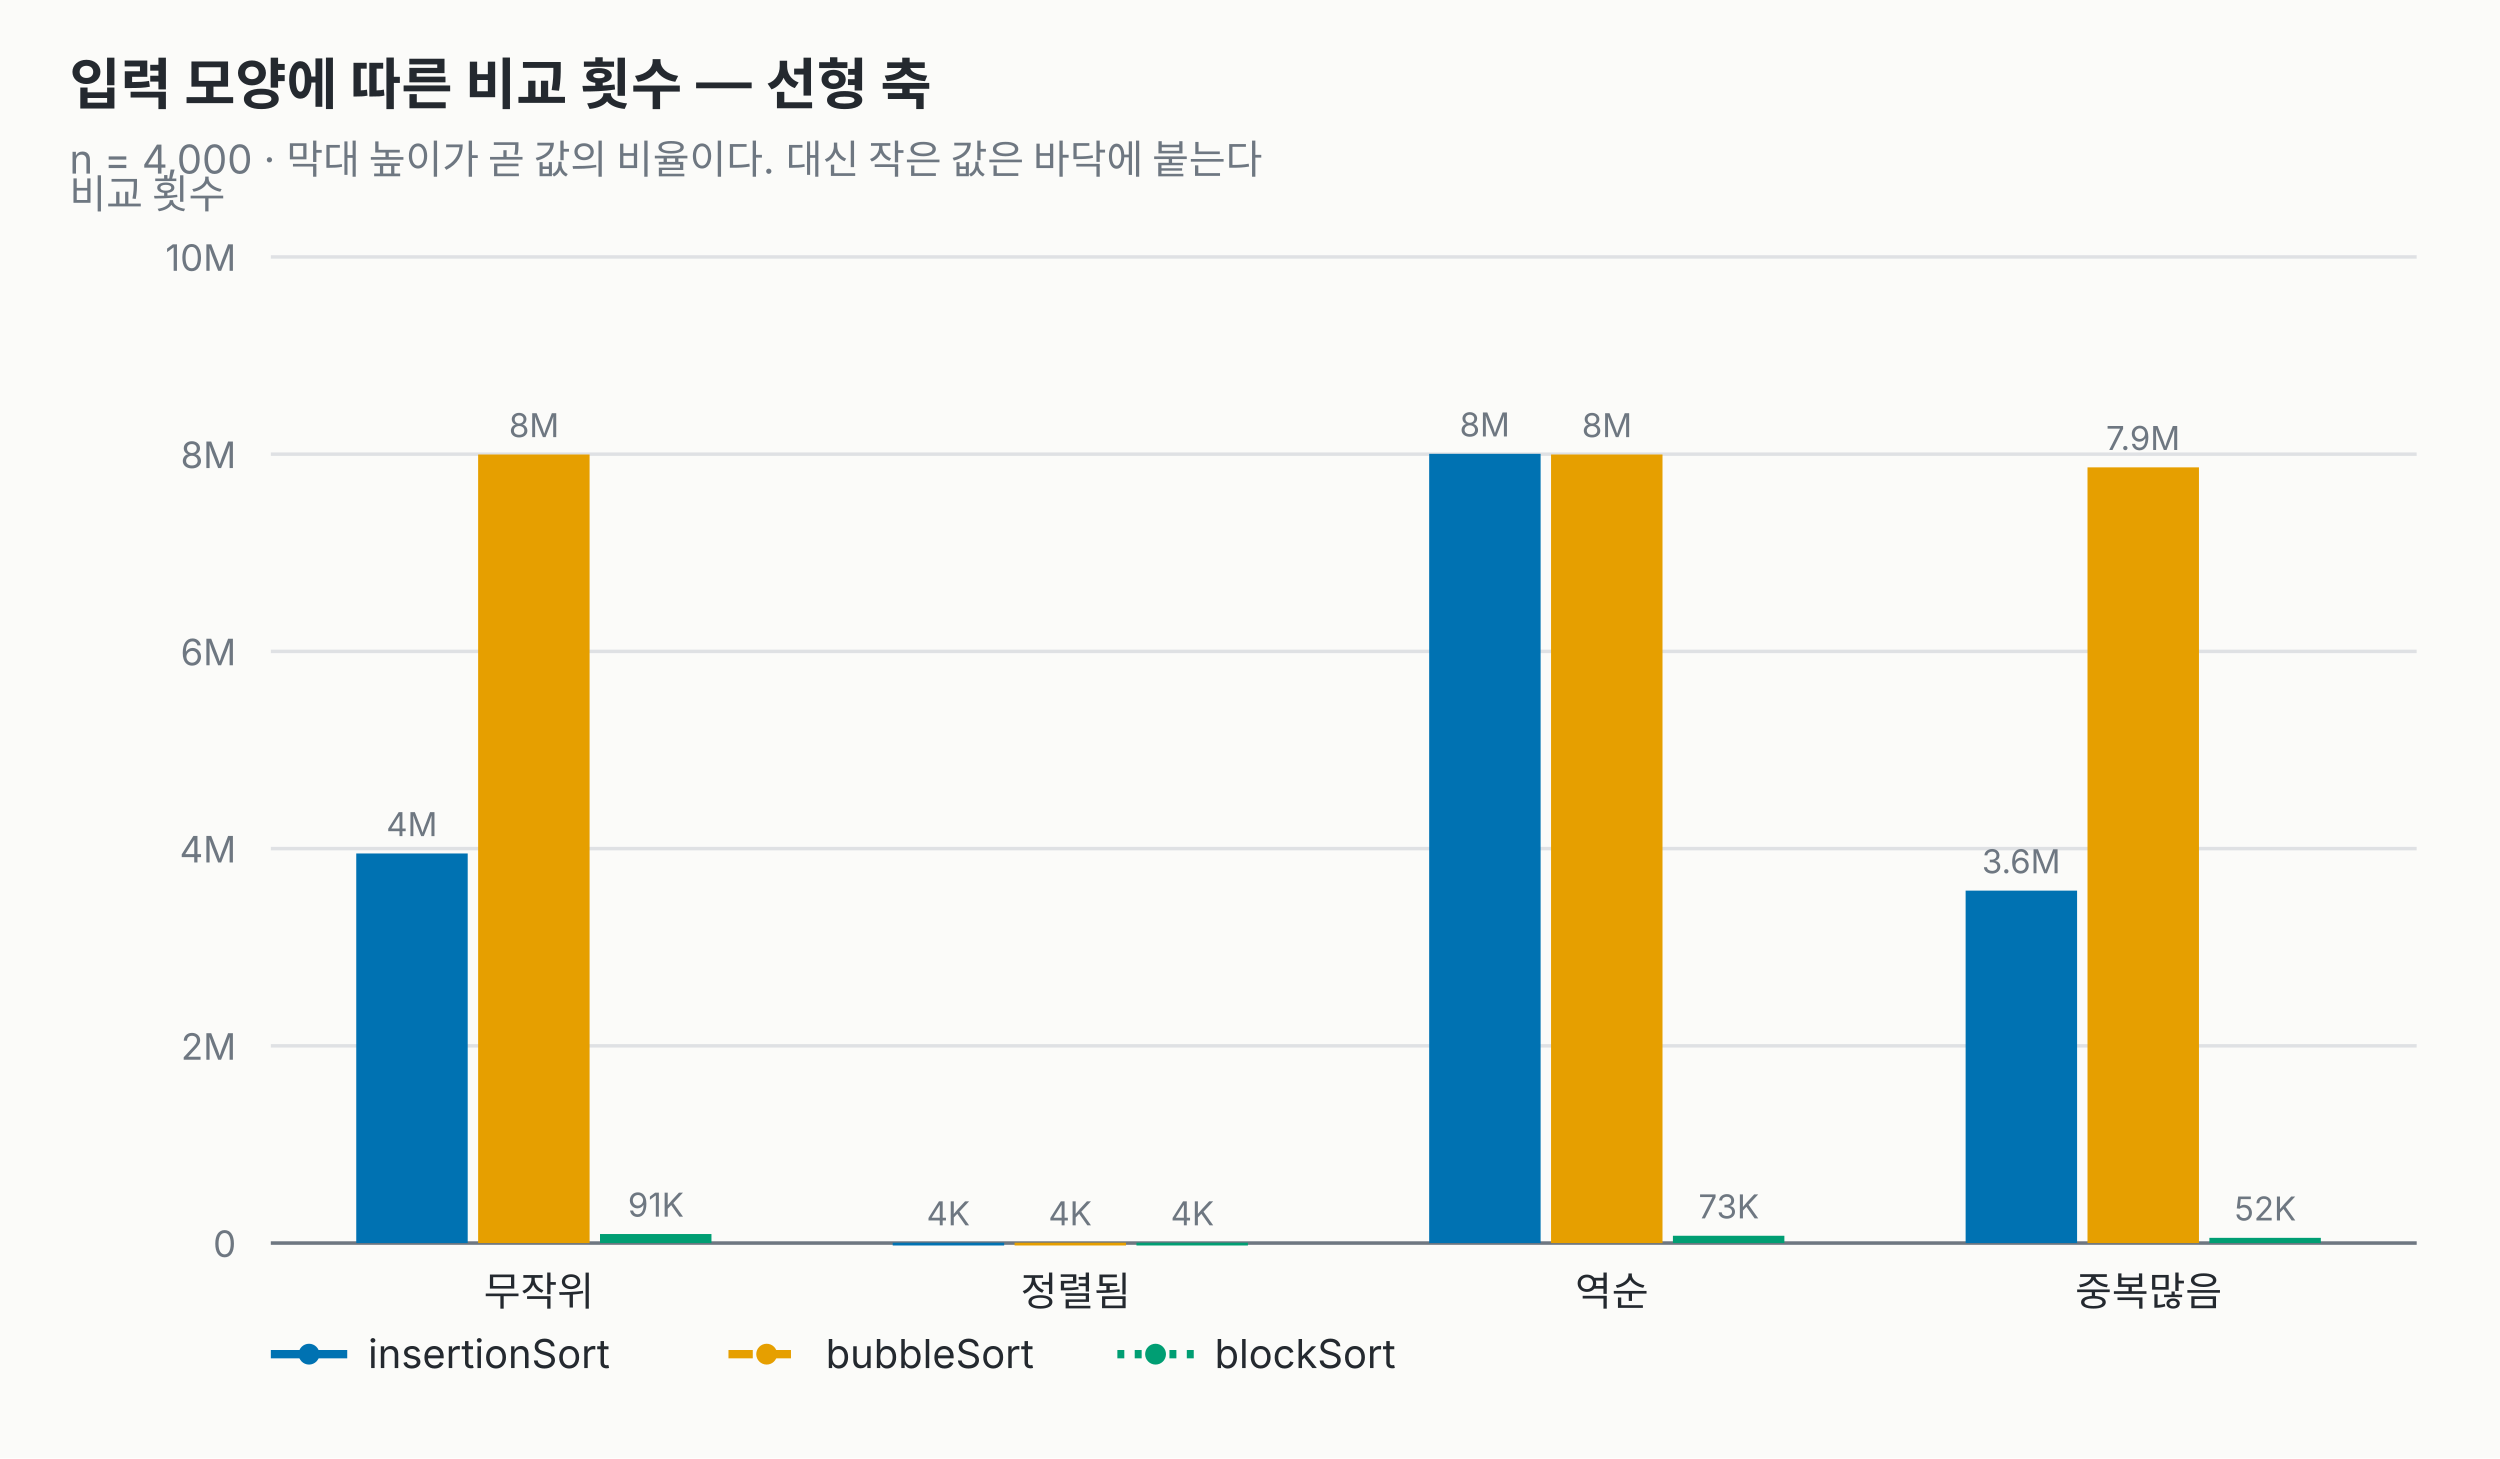
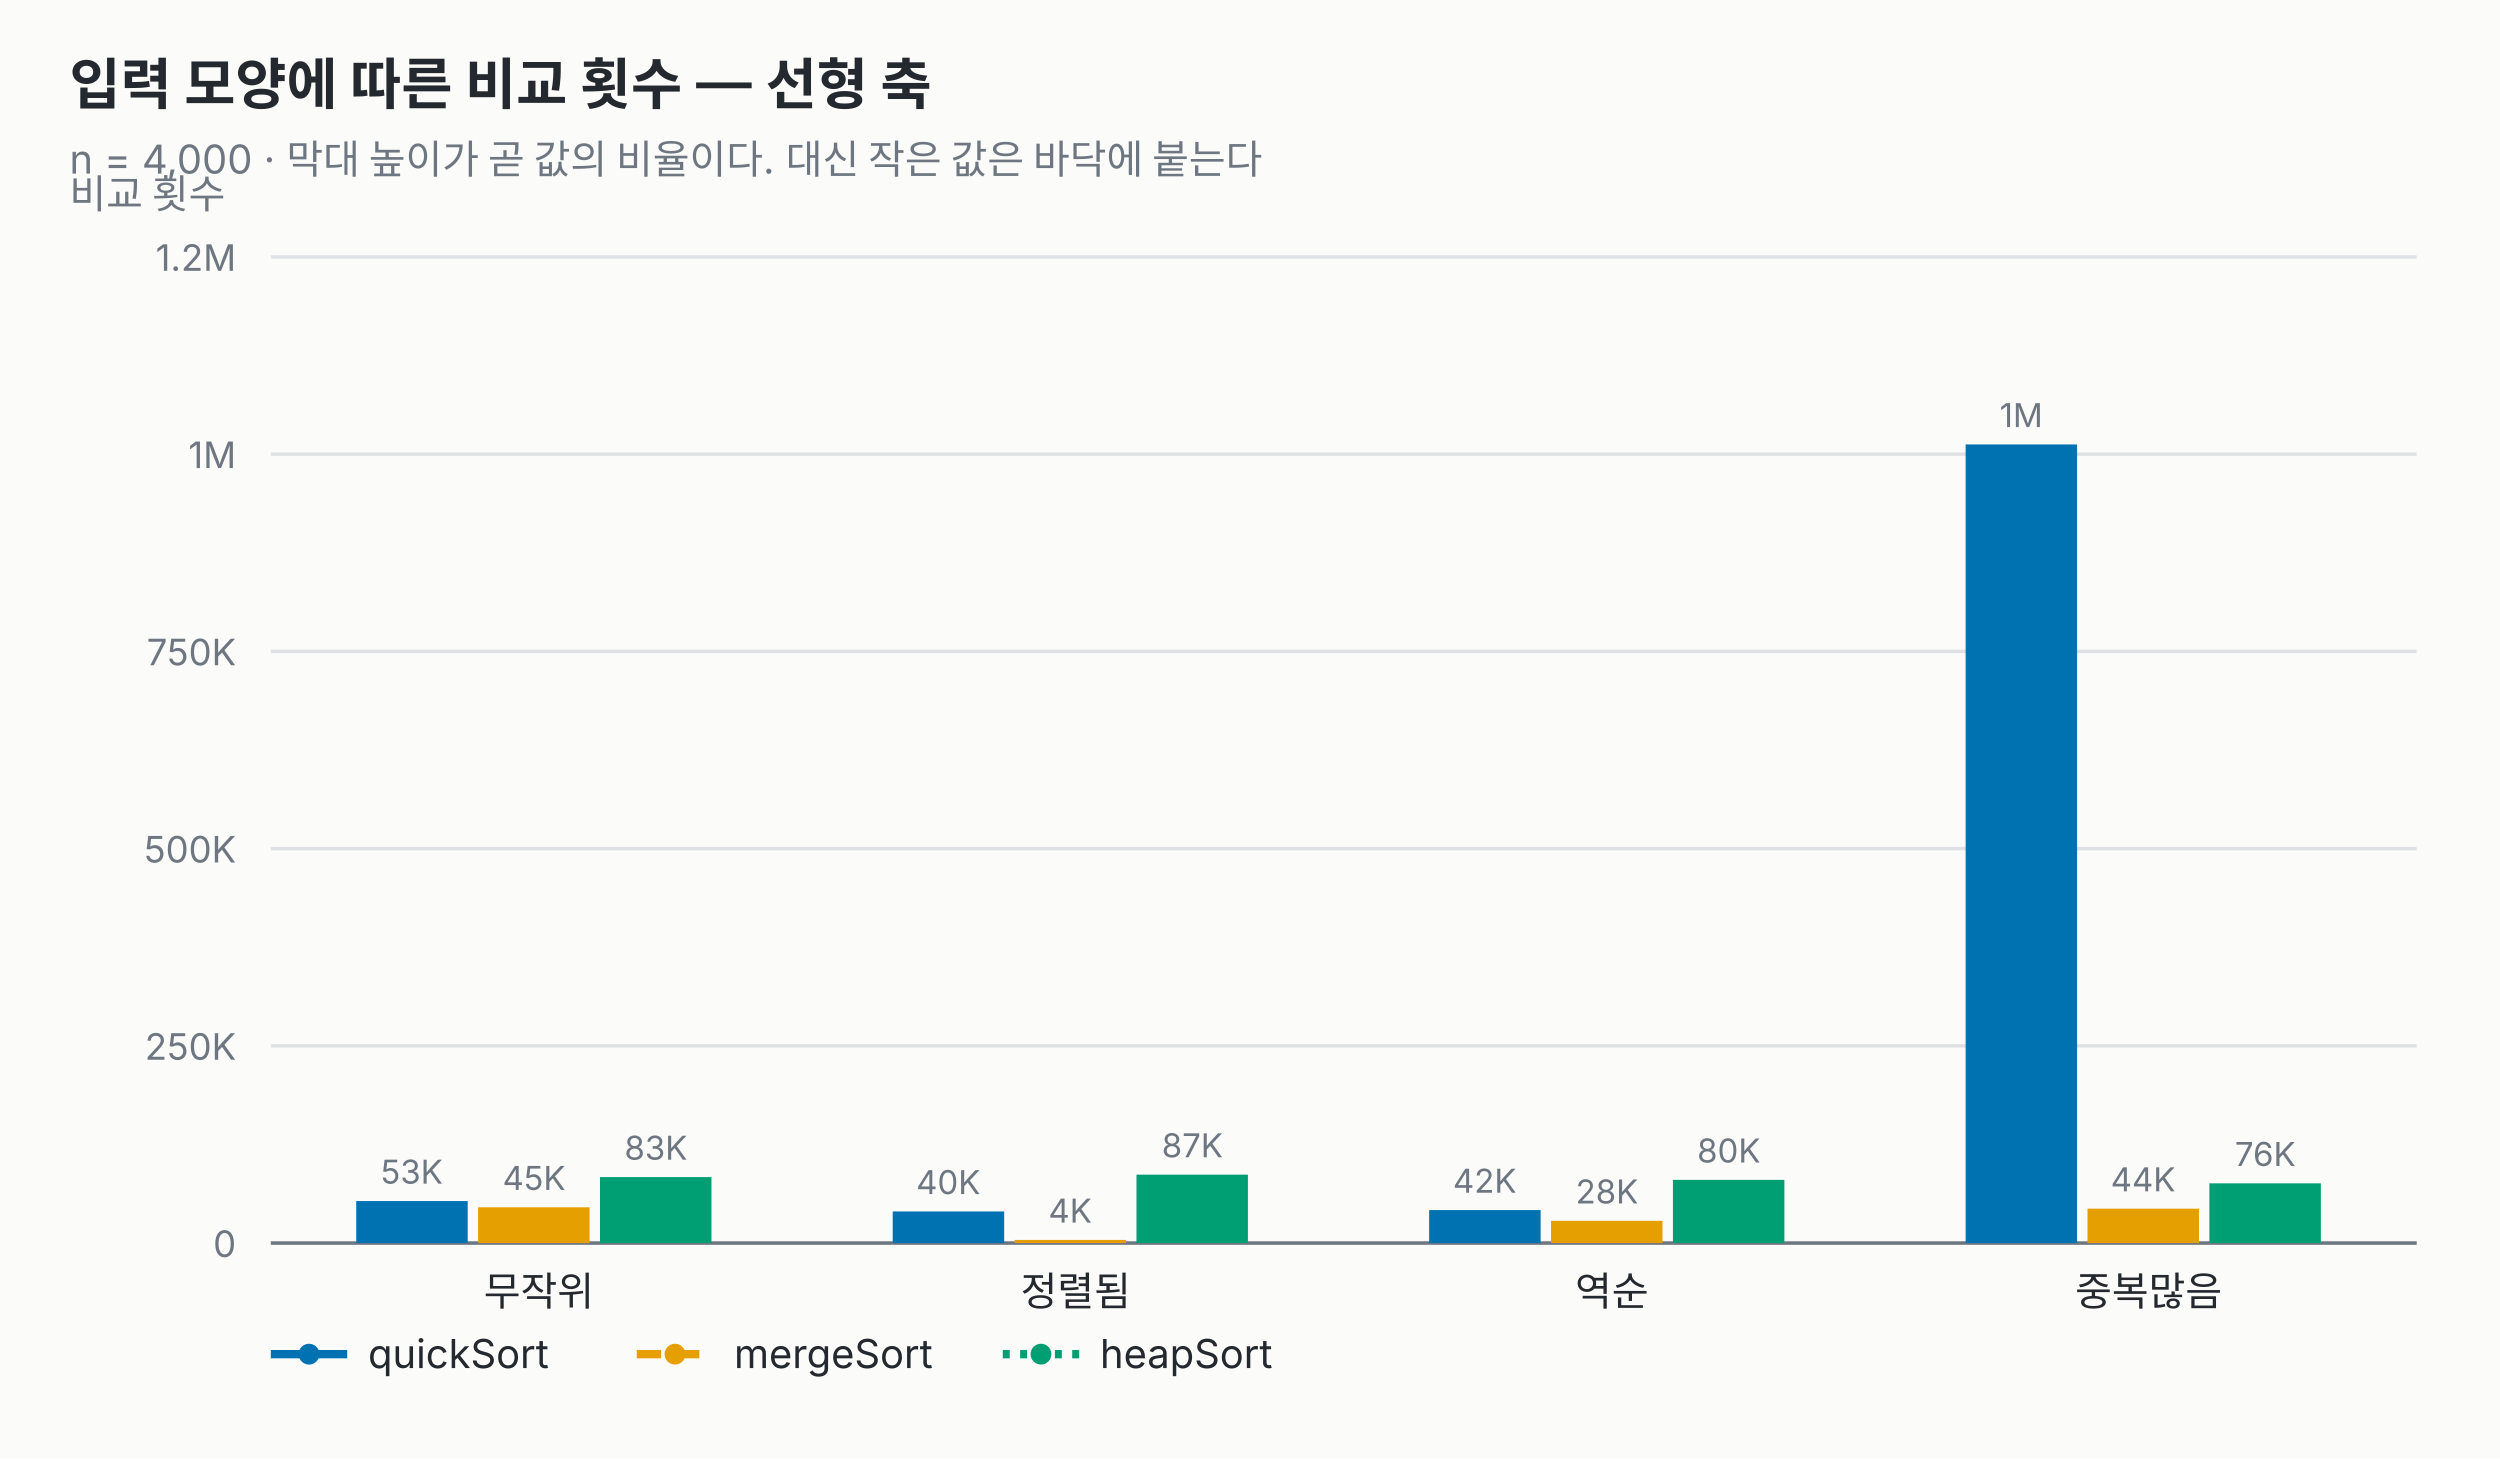
<svg xmlns="http://www.w3.org/2000/svg" width="720" height="420" viewBox="0 0 720 420" font-family="-apple-system, BlinkMacSystemFont, 'Segoe UI', 'Noto Sans KR', 'Apple SD Gothic Neo', 'Malgun Gothic', sans-serif">
  <rect width="720" height="420" fill="#fbfbf9" />
  <text x="20.0" y="30.0" font-size="16" fill="#24292f" text-anchor="start" font-weight="600">입력 모양에 따른 비교 횟수 — 선형 축</text>
  <text x="20.0" y="50.0" font-size="11.5" fill="#6e7781" text-anchor="start" font-weight="400">n = 4,000 · 막대 높이가 곧 값의 비율이다. 대신 작은 값은 바닥에 붙는다</text>
  <line x1="78.0" y1="358.0" x2="696.0" y2="358.0" stroke="#dfe1e4" stroke-width="1" stroke-dasharray="none" />
  <text x="68.0" y="362.0" font-size="10.5" fill="#6e7781" text-anchor="end" font-weight="400">0</text>
  <line x1="78.0" y1="301.2" x2="696.0" y2="301.2" stroke="#dfe1e4" stroke-width="1" stroke-dasharray="none" />
-   <text x="68.0" y="305.2" font-size="10.5" fill="#6e7781" text-anchor="end" font-weight="400">2M</text>
+   <text x="68.0" y="305.2" font-size="10.5" fill="#6e7781" text-anchor="end" font-weight="400">250K</text>
  <line x1="78.0" y1="244.4" x2="696.0" y2="244.4" stroke="#dfe1e4" stroke-width="1" stroke-dasharray="none" />
-   <text x="68.0" y="248.4" font-size="10.5" fill="#6e7781" text-anchor="end" font-weight="400">4M</text>
+   <text x="68.0" y="248.4" font-size="10.5" fill="#6e7781" text-anchor="end" font-weight="400">500K</text>
  <line x1="78.0" y1="187.6" x2="696.0" y2="187.6" stroke="#dfe1e4" stroke-width="1" stroke-dasharray="none" />
-   <text x="68.0" y="191.6" font-size="10.5" fill="#6e7781" text-anchor="end" font-weight="400">6M</text>
+   <text x="68.0" y="191.6" font-size="10.5" fill="#6e7781" text-anchor="end" font-weight="400">750K</text>
  <line x1="78.0" y1="130.8" x2="696.0" y2="130.8" stroke="#dfe1e4" stroke-width="1" stroke-dasharray="none" />
-   <text x="68.0" y="134.8" font-size="10.5" fill="#6e7781" text-anchor="end" font-weight="400">8M</text>
+   <text x="68.0" y="134.8" font-size="10.5" fill="#6e7781" text-anchor="end" font-weight="400">1M</text>
  <line x1="78.0" y1="74.0" x2="696.0" y2="74.0" stroke="#dfe1e4" stroke-width="1" stroke-dasharray="none" />
-   <text x="68.0" y="78.0" font-size="10.5" fill="#6e7781" text-anchor="end" font-weight="400">10M</text>
+   <text x="68.0" y="78.0" font-size="10.5" fill="#6e7781" text-anchor="end" font-weight="400">1.2M</text>
  <line x1="78.0" y1="358.0" x2="696.0" y2="358.0" stroke="#6e7781" stroke-width="1" stroke-dasharray="none" />
  <text x="20.0" y="60.0" font-size="11.5" fill="#6e7781" text-anchor="start" font-weight="400">비교 횟수</text>
-   <rect x="102.6" y="245.8" width="32.1" height="112.2" fill="#0072B2" />
-   <text x="118.6" y="240.8" font-size="9.5" fill="#6e7781" text-anchor="middle" font-weight="400">4M</text>
-   <rect x="137.7" y="130.9" width="32.1" height="227.1" fill="#E69F00" />
-   <text x="153.8" y="125.9" font-size="9.5" fill="#6e7781" text-anchor="middle" font-weight="400">8M</text>
-   <rect x="172.8" y="355.4" width="32.1" height="2.6" fill="#009E73" />
-   <text x="188.9" y="350.4" font-size="9.5" fill="#6e7781" text-anchor="middle" font-weight="400">91K</text>
+   <rect x="102.6" y="345.9" width="32.1" height="12.1" fill="#0072B2" />
+   <text x="118.6" y="340.9" font-size="9.5" fill="#6e7781" text-anchor="middle" font-weight="400">53K</text>
+   <rect x="137.7" y="347.7" width="32.1" height="10.3" fill="#E69F00" />
+   <text x="153.8" y="342.7" font-size="9.5" fill="#6e7781" text-anchor="middle" font-weight="400">45K</text>
+   <rect x="172.8" y="339.0" width="32.1" height="19.0" fill="#009E73" />
+   <text x="188.9" y="334.0" font-size="9.5" fill="#6e7781" text-anchor="middle" font-weight="400">83K</text>
  <text x="155.2" y="376.0" font-size="11.5" fill="#24292f" text-anchor="middle" font-weight="400">무작위</text>
-   <rect x="257.1" y="357.9" width="32.1" height="0.8" fill="#0072B2" />
-   <text x="273.1" y="352.9" font-size="9.5" fill="#6e7781" text-anchor="middle" font-weight="400">4K</text>
-   <rect x="292.2" y="357.9" width="32.1" height="0.8" fill="#E69F00" />
-   <text x="308.2" y="352.9" font-size="9.5" fill="#6e7781" text-anchor="middle" font-weight="400">4K</text>
-   <rect x="327.3" y="357.9" width="32.1" height="0.8" fill="#009E73" />
-   <text x="343.4" y="352.9" font-size="9.5" fill="#6e7781" text-anchor="middle" font-weight="400">4K</text>
+   <rect x="257.1" y="348.9" width="32.1" height="9.1" fill="#0072B2" />
+   <text x="273.1" y="343.9" font-size="9.5" fill="#6e7781" text-anchor="middle" font-weight="400">40K</text>
+   <rect x="292.2" y="357.1" width="32.1" height="0.9" fill="#E69F00" />
+   <text x="308.2" y="352.1" font-size="9.5" fill="#6e7781" text-anchor="middle" font-weight="400">4K</text>
+   <rect x="327.3" y="338.3" width="32.1" height="19.7" fill="#009E73" />
+   <text x="343.4" y="333.3" font-size="9.5" fill="#6e7781" text-anchor="middle" font-weight="400">87K</text>
  <text x="309.8" y="376.0" font-size="11.5" fill="#24292f" text-anchor="middle" font-weight="400">정렬됨</text>
-   <rect x="411.6" y="130.7" width="32.1" height="227.3" fill="#0072B2" />
-   <text x="427.6" y="125.7" font-size="9.5" fill="#6e7781" text-anchor="middle" font-weight="400">8M</text>
-   <rect x="446.7" y="130.9" width="32.1" height="227.1" fill="#E69F00" />
-   <text x="462.8" y="125.9" font-size="9.5" fill="#6e7781" text-anchor="middle" font-weight="400">8M</text>
-   <rect x="481.8" y="355.9" width="32.1" height="2.1" fill="#009E73" />
-   <text x="497.9" y="350.9" font-size="9.5" fill="#6e7781" text-anchor="middle" font-weight="400">73K</text>
+   <rect x="411.6" y="348.5" width="32.1" height="9.5" fill="#0072B2" />
+   <text x="427.6" y="343.5" font-size="9.5" fill="#6e7781" text-anchor="middle" font-weight="400">42K</text>
+   <rect x="446.7" y="351.6" width="32.1" height="6.4" fill="#E69F00" />
+   <text x="462.8" y="346.6" font-size="9.5" fill="#6e7781" text-anchor="middle" font-weight="400">28K</text>
+   <rect x="481.8" y="339.8" width="32.1" height="18.2" fill="#009E73" />
+   <text x="497.9" y="334.8" font-size="9.5" fill="#6e7781" text-anchor="middle" font-weight="400">80K</text>
  <text x="464.2" y="376.0" font-size="11.5" fill="#24292f" text-anchor="middle" font-weight="400">역순</text>
-   <rect x="566.1" y="256.5" width="32.1" height="101.5" fill="#0072B2" />
-   <text x="582.1" y="251.5" font-size="9.5" fill="#6e7781" text-anchor="middle" font-weight="400">3.6M</text>
-   <rect x="601.2" y="134.6" width="32.1" height="223.4" fill="#E69F00" />
-   <text x="617.2" y="129.6" font-size="9.5" fill="#6e7781" text-anchor="middle" font-weight="400">7.9M</text>
-   <rect x="636.3" y="356.5" width="32.1" height="1.5" fill="#009E73" />
-   <text x="652.4" y="351.5" font-size="9.5" fill="#6e7781" text-anchor="middle" font-weight="400">52K</text>
+   <rect x="566.1" y="128.0" width="32.1" height="230.0" fill="#0072B2" />
+   <text x="582.1" y="123.0" font-size="9.5" fill="#6e7781" text-anchor="middle" font-weight="400">1M</text>
+   <rect x="601.2" y="348.1" width="32.1" height="9.9" fill="#E69F00" />
+   <text x="617.2" y="343.1" font-size="9.5" fill="#6e7781" text-anchor="middle" font-weight="400">44K</text>
+   <rect x="636.3" y="340.8" width="32.1" height="17.2" fill="#009E73" />
+   <text x="652.4" y="335.8" font-size="9.5" fill="#6e7781" text-anchor="middle" font-weight="400">76K</text>
  <text x="618.8" y="376.0" font-size="11.5" fill="#24292f" text-anchor="middle" font-weight="400">중복많음</text>
  <line x1="78.0" y1="390.0" x2="100.0" y2="390.0" stroke="#0072B2" stroke-width="2.4" stroke-dasharray="none" />
  <circle cx="89.0" cy="390.0" r="3" fill="#0072B2" />
-   <text x="106.0" y="394.0" font-size="11.5" fill="#24292f" text-anchor="start" font-weight="400">insertionSort</text>
-   <line x1="209.8" y1="390.0" x2="231.8" y2="390.0" stroke="#E69F00" stroke-width="2.4" stroke-dasharray="7 4" />
-   <circle cx="220.8" cy="390.0" r="3" fill="#E69F00" />
-   <text x="237.8" y="394.0" font-size="11.5" fill="#24292f" text-anchor="start" font-weight="400">bubbleSort</text>
-   <line x1="321.8" y1="390.0" x2="343.8" y2="390.0" stroke="#009E73" stroke-width="2.4" stroke-dasharray="2 3" />
-   <circle cx="332.8" cy="390.0" r="3" fill="#009E73" />
-   <text x="349.8" y="394.0" font-size="11.5" fill="#24292f" text-anchor="start" font-weight="400">blockSort</text>
+   <text x="106.0" y="394.0" font-size="11.5" fill="#24292f" text-anchor="start" font-weight="400">quickSort</text>
+   <line x1="183.4" y1="390.0" x2="205.4" y2="390.0" stroke="#E69F00" stroke-width="2.4" stroke-dasharray="7 4" />
+   <circle cx="194.4" cy="390.0" r="3" fill="#E69F00" />
+   <text x="211.4" y="394.0" font-size="11.5" fill="#24292f" text-anchor="start" font-weight="400">mergeSort</text>
+   <line x1="288.8" y1="390.0" x2="310.8" y2="390.0" stroke="#009E73" stroke-width="2.4" stroke-dasharray="2 3" />
+   <circle cx="299.8" cy="390.0" r="3" fill="#009E73" />
+   <text x="316.8" y="394.0" font-size="11.5" fill="#24292f" text-anchor="start" font-weight="400">heapSort</text>
</svg>
